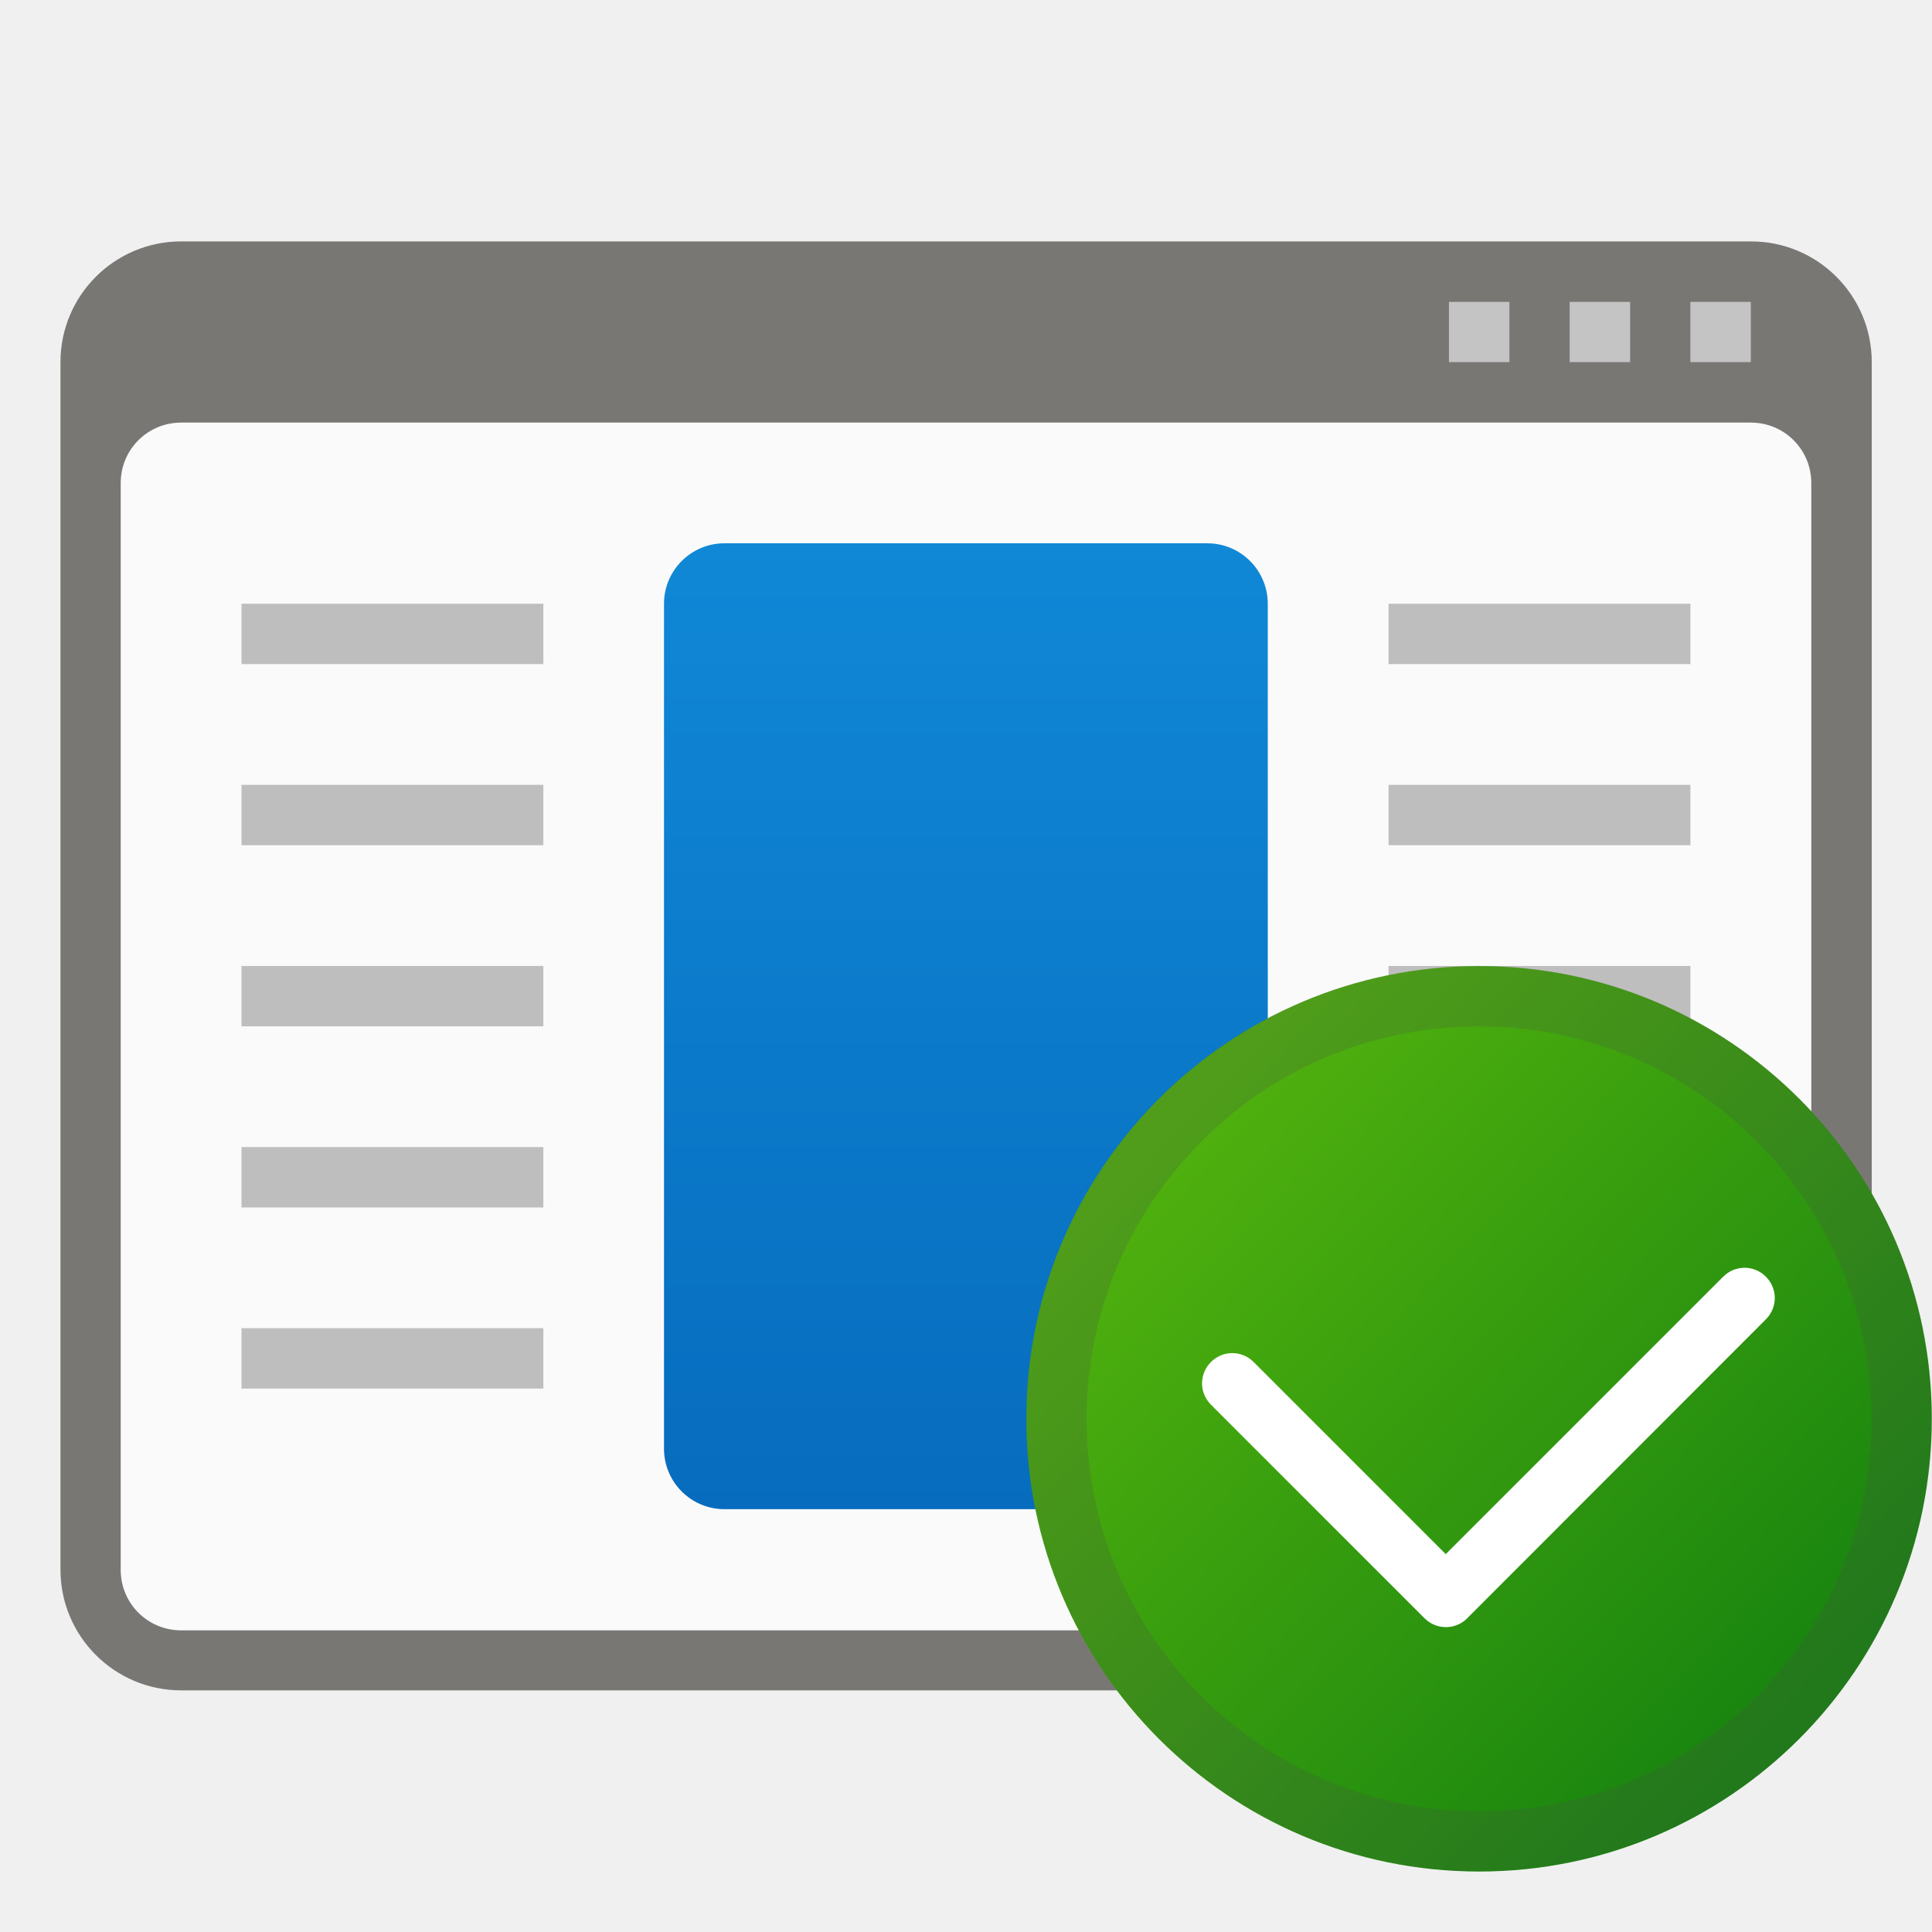
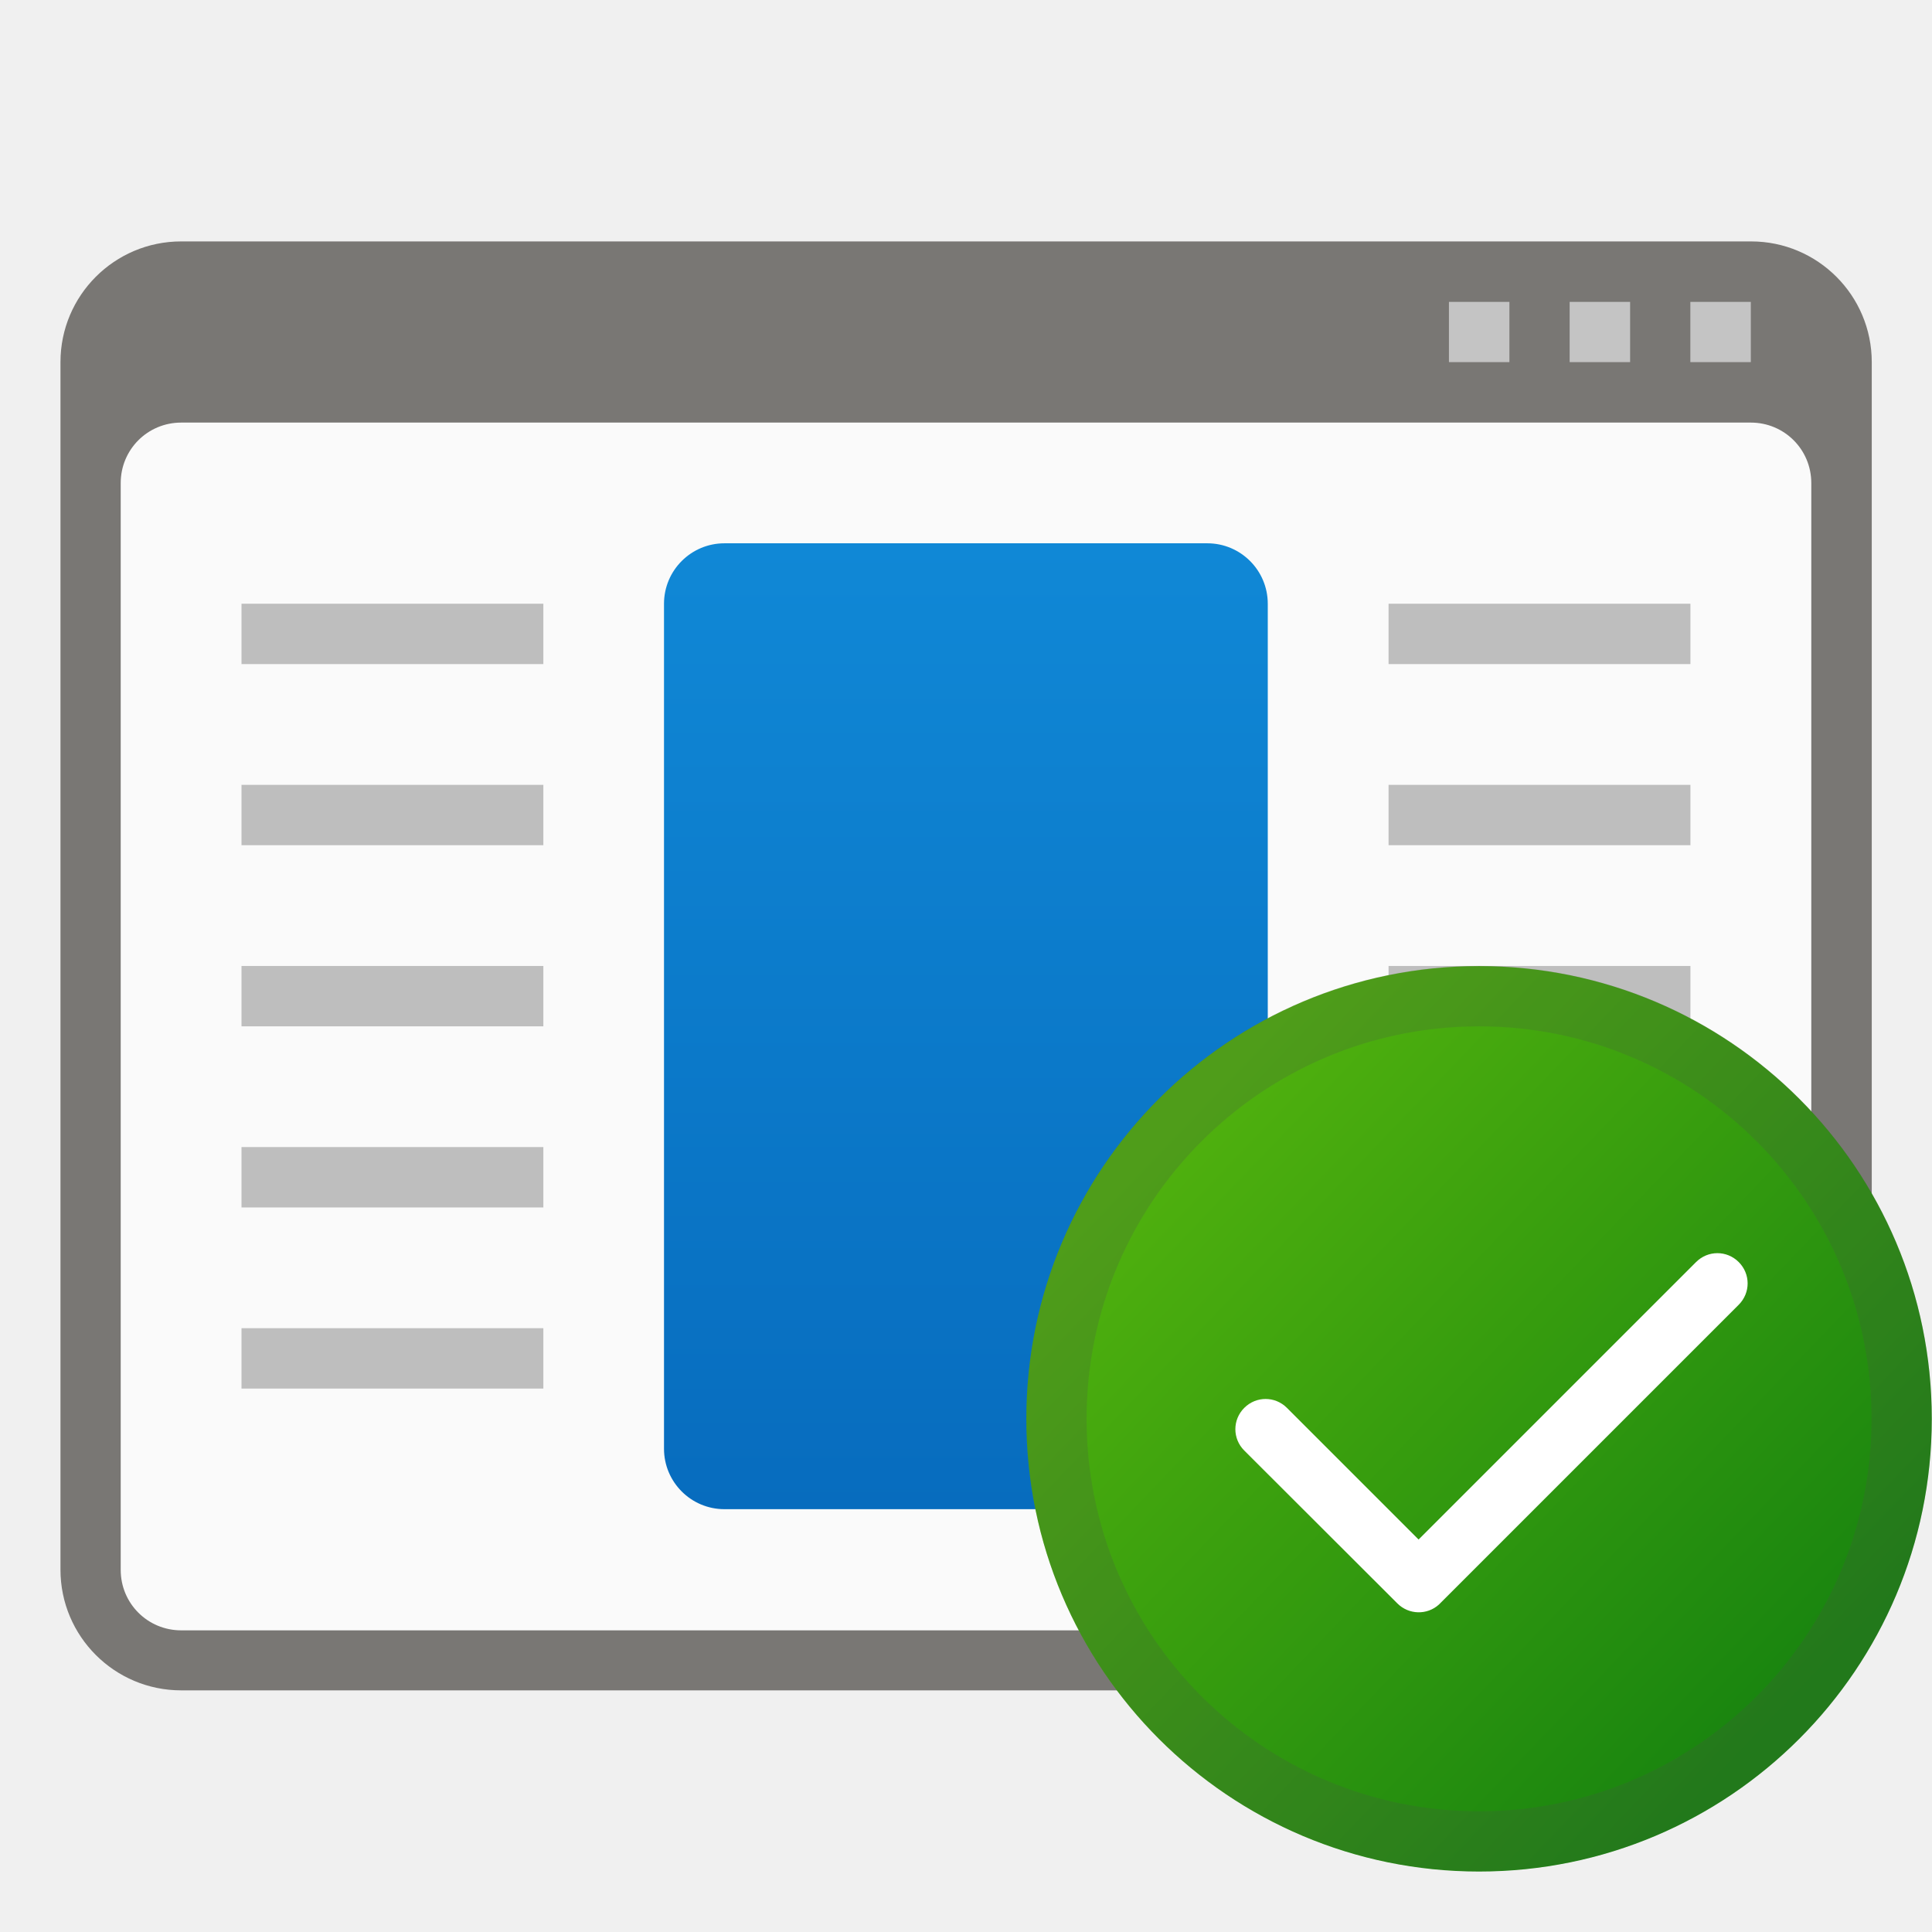
<svg xmlns="http://www.w3.org/2000/svg" xmlns:xlink="http://www.w3.org/1999/xlink" width="32" height="32" viewBox="0 0 8.467 8.467" version="1.1" id="svg5">
  <defs id="defs2">
    <linearGradient id="linearGradient1723">
      <stop style="stop-color:#1088d6;stop-opacity:1;" offset="0" id="stop1719" />
      <stop style="stop-color:#076cbe;stop-opacity:1" offset="1" id="stop1721" />
    </linearGradient>
    <linearGradient xlink:href="#linearGradient1723" id="linearGradient1725" x1="4.498" y1="2.381" x2="4.498" y2="6.615" gradientUnits="userSpaceOnUse" />
    <linearGradient xlink:href="#linearGradient6911" id="linearGradient59378" x1="35.876" y1="-37.89" x2="55.549" y2="-19.004" gradientUnits="userSpaceOnUse" gradientTransform="matrix(0.1360778,0,0,0.1364812,0.2516025,10.11964)" />
    <linearGradient id="linearGradient6911">
      <stop style="stop-color:#50b10e;stop-opacity:1;" offset="0" id="stop6907" />
      <stop style="stop-color:#18840f;stop-opacity:1" offset="1" id="stop6909" />
    </linearGradient>
  </defs>
  <rect style="fill:#797774;fill-opacity:1;stroke:none;stroke-width:0.11;stroke-linecap:round;stroke-linejoin:round" id="rect261617" width="7.938" height="6.35" x="0.265" y="1.058" ry="0.529" />
  <path id="rect1043" style="fill:#fafafa;fill-opacity:1;stroke-width:0.794;stroke-linecap:round;stroke-linejoin:round" d="M 0.794,1.852 H 7.673 c 0.147,0 0.265,0.118 0.265,0.265 v 4.763 c 0,0.147 -0.118,0.265 -0.265,0.265 H 0.794 c -0.147,0 -0.265,-0.118 -0.265,-0.265 v -4.763 c 0,-0.147 0.118,-0.265 0.265,-0.265 z" />
  <rect style="fill:url(#linearGradient1725);fill-opacity:1;stroke:none;stroke-width:0.118;stroke-linecap:round;stroke-linejoin:round" id="rect261621" width="2.646" height="4.233" x="2.91" y="2.381" ry="0.265" />
  <path id="rect1066" style="fill:#c4c4c4;fill-opacity:1;stroke-width:0.397;stroke-linecap:round;stroke-linejoin:round" d="M 6.35,1.323 V 1.587 H 6.615 V 1.323 Z m 0.529,0 V 1.587 H 7.144 V 1.323 Z m 0.529,0 V 1.587 H 7.673 V 1.323 Z" />
  <path id="rect845" style="fill:#bebebe;fill-opacity:1;stroke-width:2.121;stroke-linecap:round;stroke-linejoin:round" d="M 4 10 L 4 11 L 9 11 L 9 10 L 4 10 z M 23 10 L 23 11 L 28 11 L 28 10 L 23 10 z M 4 13 L 4 14 L 9 14 L 9 13 L 4 13 z M 23 13 L 23 14 L 28 14 L 28 13 L 23 13 z M 4 16 L 4 17 L 9 17 L 9 16 L 4 16 z M 23 16 L 23 17 L 28 17 L 28 16 L 23 16 z M 4 19 L 4 20 L 9 20 L 9 19 L 4 19 z M 23 19 L 23 20 L 28 20 L 28 19 L 23 19 z M 4 22 L 4 23 L 9 23 L 9 22 L 4 22 z M 23 22 L 23 23 L 28 23 L 28 22 L 23 22 z " transform="scale(0.2645833)" />
  <ellipse style="fill:url(#linearGradient59378);fill-opacity:1;stroke-width:0.108;stroke-linecap:round;stroke-linejoin:round" id="path55509" cx="6.482" cy="6.218" rx="1.984" ry="1.984" />
  <path id="path69248" style="opacity:0.2;fill:#4d4d4d;fill-opacity:0.996;stroke-width:0.227;stroke-linecap:round;stroke-linejoin:round" d="m 6.482,4.233 c -1.096,0 -1.984,0.888 -1.984,1.984 0,1.096 0.888,1.984 1.984,1.984 1.096,0 1.984,-0.888 1.984,-1.984 0,-1.096 -0.888,-1.984 -1.984,-1.984 z m 0,0.265 c 0.95,0 1.72,0.77 1.72,1.72 0,0.95 -0.77,1.72 -1.72,1.72 -0.95,-1.1e-6 -1.72,-0.77 -1.72,-1.72 0,-0.95 0.77,-1.72 1.72,-1.72 z" />
-   <path id="rect1469" style="fill:#ffffff;stroke-width:0.529;stroke-linecap:round;stroke-linejoin:round" d="m 6.425,7.097 c -0.052,0.047 -0.132,0.045 -0.182,-0.005 -0.002,-0.002 -0.003,-0.003 -0.005,-0.005 l -0.931,-0.931 c -0.052,-0.052 -0.052,-0.135 0,-0.187 0.052,-0.052 0.135,-0.052 0.187,0 l 0.842,0.842 1.216,-1.216 c 0.052,-0.052 0.135,-0.052 0.187,0 0.052,0.052 0.052,0.135 0,0.187 L 6.435,7.087 c -0.002,0.002 -0.003,0.003 -0.005,0.005 -0.002,0.002 -0.003,0.003 -0.005,0.005 z" />
+   <path id="rect1469" style="fill:#ffffff;stroke-width:0.529;stroke-linecap:round;stroke-linejoin:round" d="m 6.306,7.032 c -0.052,0.047 -0.132,0.045 -0.182,-0.005 -0.002,-0.002 -0.003,-0.003 -0.005,-0.005 L 5.453,6.357 c -0.052,-0.052 -0.052,-0.135 0,-0.187 0.052,-0.052 0.135,-0.052 0.187,0 l 0.577,0.577 1.216,-1.216 c 0.052,-0.052 0.135,-0.052 0.187,0 0.052,0.052 0.052,0.135 0,0.187 l -1.305,1.305 c -0.002,0.002 -0.003,0.003 -0.005,0.005 -0.002,0.002 -0.003,0.003 -0.005,0.005 z" />
</svg>
